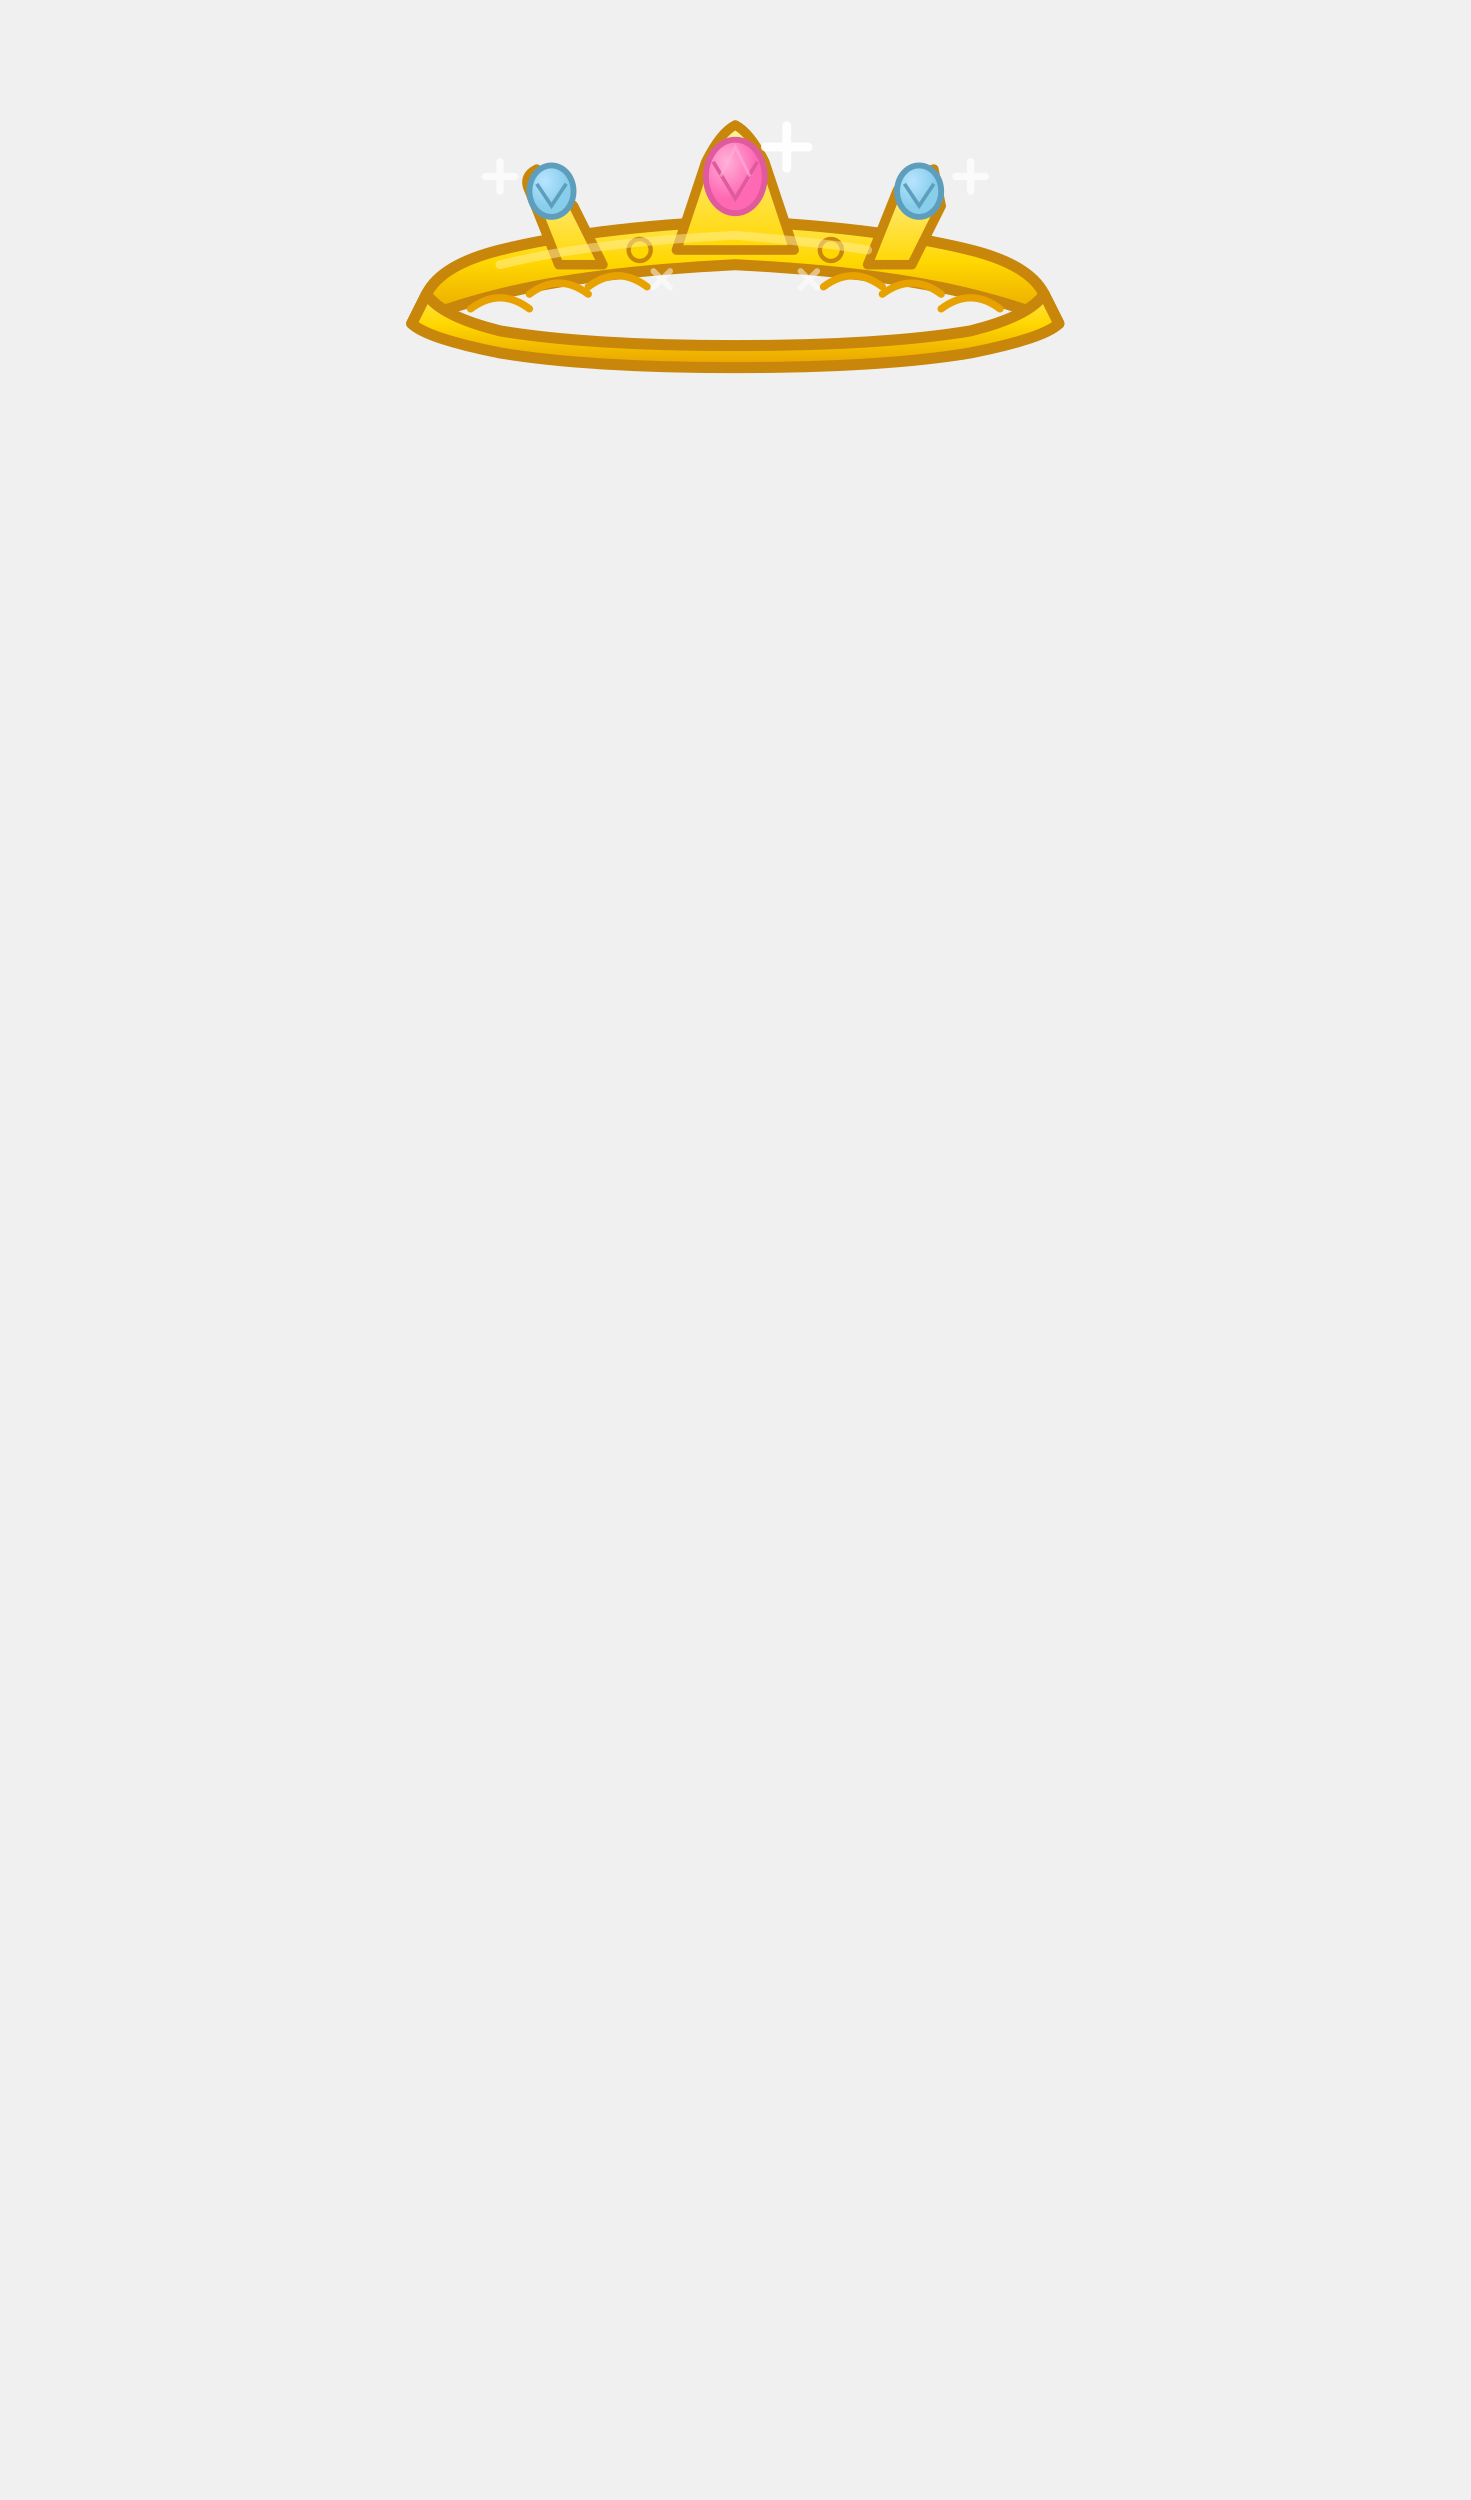
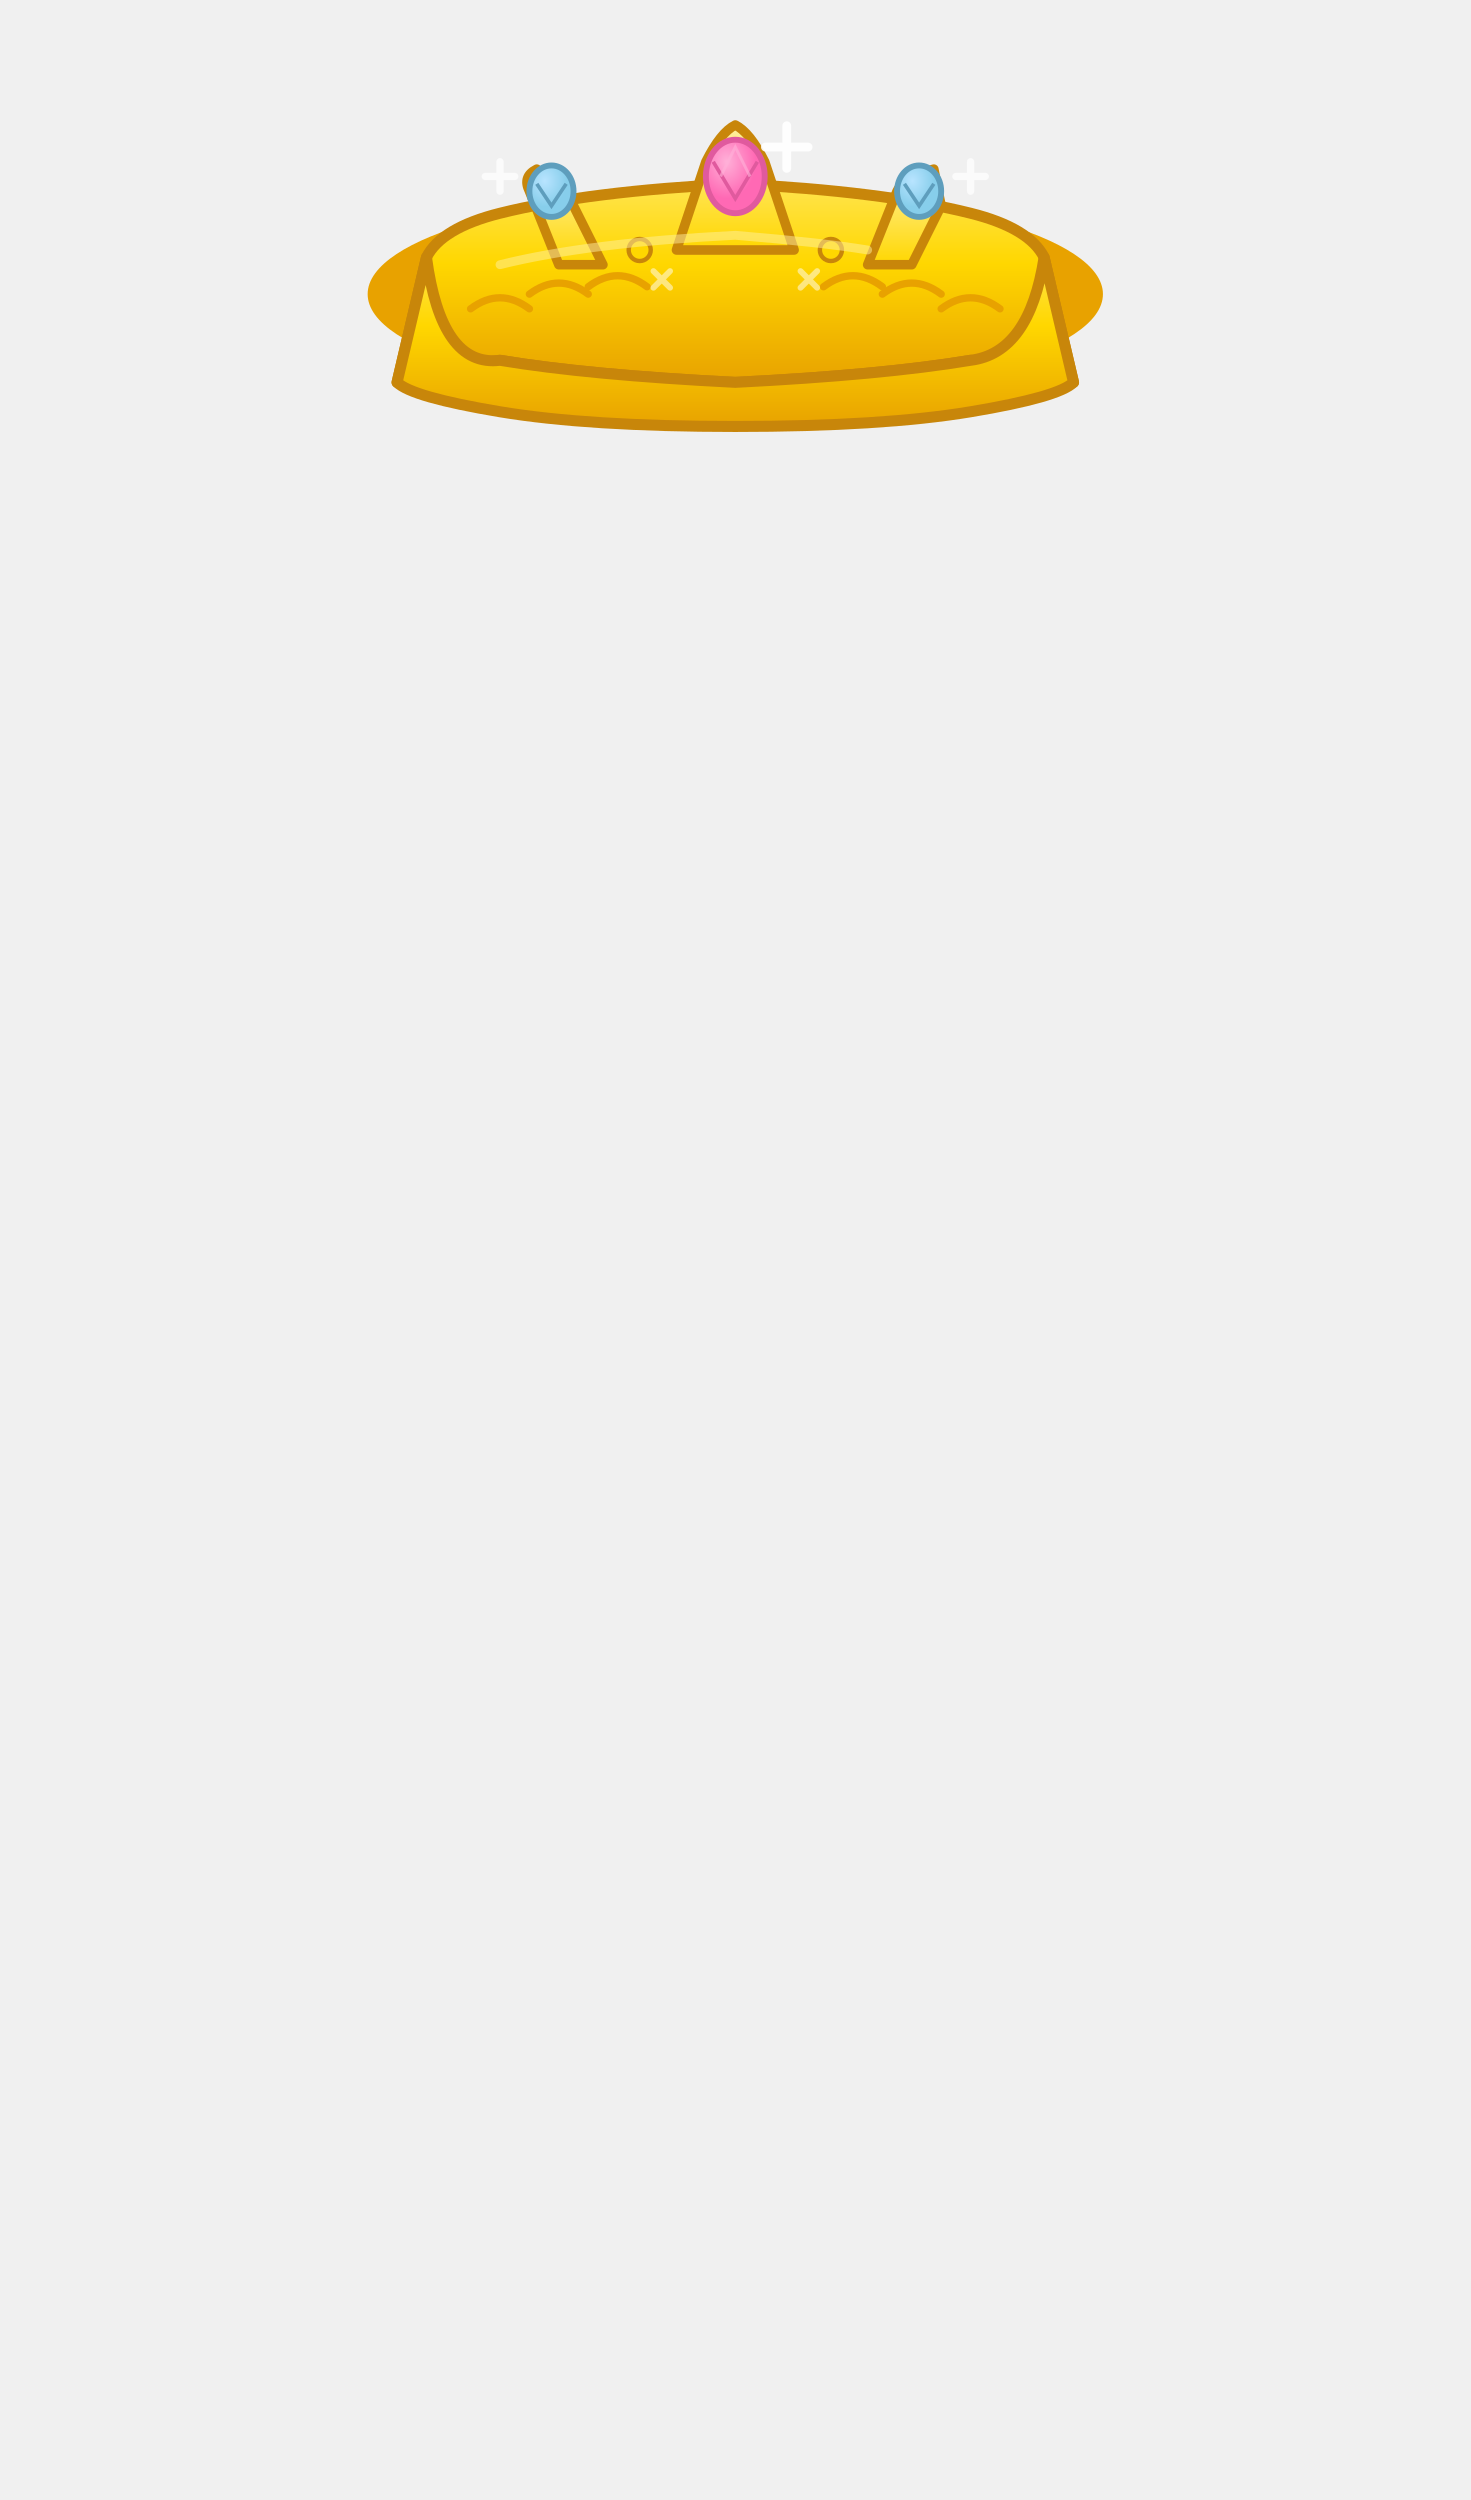
<svg xmlns="http://www.w3.org/2000/svg" viewBox="0 0 200 340">
  <defs>
    <linearGradient id="ht-gold" x1="0" y1="0" x2="0" y2="1">
      <stop offset="0%" stop-color="#FFE44D" />
      <stop offset="40%" stop-color="#FFD700" />
      <stop offset="100%" stop-color="#E8A200" />
    </linearGradient>
    <linearGradient id="ht-gold-peak" x1="0" y1="0" x2="0" y2="1">
      <stop offset="0%" stop-color="#FFF0A0" />
      <stop offset="100%" stop-color="#FFD700" />
    </linearGradient>
    <radialGradient id="ht-gem-pink" cx="0.35" cy="0.3" r="0.5">
      <stop offset="0%" stop-color="#FFB0D8" />
      <stop offset="100%" stop-color="#FF69B4" />
    </radialGradient>
    <radialGradient id="ht-gem-blue" cx="0.35" cy="0.3" r="0.5">
      <stop offset="0%" stop-color="#B8E4FF" />
      <stop offset="100%" stop-color="#87CEEB" />
    </radialGradient>
  </defs>
  <style>
    .ht-gold{fill:url(#ht-gold);stroke:#C8860A;stroke-width:1.5;stroke-linejoin:round}
    .ht-peak{fill:url(#ht-gold-peak);stroke:#C8860A;stroke-width:1.3;stroke-linejoin:round}
    .ht-detail{stroke:#E8A200;stroke-width:1;fill:none;stroke-linecap:round}
    .ht-sparkle{fill:#FFF;stroke:none}
  </style>
  <g id="clothing">
-     <path d="M58 40 Q60 36 68 34 Q80 31 100 30              Q120 31 132 34 Q140 36 142 40              L144 44 Q140 42 132 40 Q120 37 100 36              Q80 37 68 40 Q60 42 56 44 Z" class="ht-gold" />
-     <path d="M56 44 Q58 46 68 48 Q80 50 100 50              Q120 50 132 48 Q142 46 144 44              L142 40 Q140 43 132 45 Q120 47 100 47              Q80 47 68 45 Q60 43 58 40 Z" class="ht-gold" />
+     <ellipse cx="100" cy="40" rx="50" ry="14" fill="#E8A200" stroke="none" />
+     <path d="M58 35 Q60 31 68 29 Q80 26 100 25              Q120 26 132 29 Q140 31 142 35              L146 52 Q140 50 132 49 Q120 51 100 52              Q80 51 68 49 Q60 50 54 52 Z" class="ht-gold" />
+     <path d="M54 52 Q56 54 68 56 Q80 58 100 58              Q120 58 132 56 Q144 54 146 52              L142 35 Q140 48 132 49 Q120 51 100 52              Q80 51 68 49 Q60 50 58 35 Z" class="ht-gold" />
    <path d="M64 42 Q68 39 72 42" class="ht-detail" />
    <path d="M72 40 Q76 37 80 40" class="ht-detail" />
    <path d="M80 39 Q84 36 88 39" class="ht-detail" />
    <path d="M112 39 Q116 36 120 39" class="ht-detail" />
    <path d="M120 40 Q124 37 128 40" class="ht-detail" />
    <path d="M128 42 Q132 39 136 42" class="ht-detail" />
    <path d="M76 36 L72 26 Q71 24 73 23 L78 28 L82 36 Z" class="ht-peak" />
    <ellipse cx="75" cy="26" rx="3" ry="3.5" fill="url(#ht-gem-blue)" stroke="#5E9EBD" stroke-width="0.8" />
    <path d="M73 25 L75 28 L77 25" stroke="#5E9EBD" stroke-width="0.5" fill="none" />
    <path d="M92 34 L96 22 Q98 18 100 17 Q102 18 104 22 L108 34 Z" class="ht-peak" />
    <ellipse cx="100" cy="24" rx="4" ry="5" fill="url(#ht-gem-pink)" stroke="#E05A9E" stroke-width="0.8" />
    <path d="M97 22 L100 27 L103 22" stroke="#E05A9E" stroke-width="0.5" fill="none" />
    <path d="M98 24 L100 20 L102 24" stroke="#FFB0D8" stroke-width="0.4" fill="none" opacity="0.6" />
    <path d="M118 36 L122 26 Q123 24 127 23 L128 28 L124 36 Z" class="ht-peak" />
    <ellipse cx="125" cy="26" rx="3" ry="3.5" fill="url(#ht-gem-blue)" stroke="#5E9EBD" stroke-width="0.8" />
    <path d="M123 25 L125 28 L127 25" stroke="#5E9EBD" stroke-width="0.5" fill="none" />
    <circle cx="87" cy="34" r="1.5" fill="#FFD700" stroke="#C8860A" stroke-width="0.6" />
    <circle cx="113" cy="34" r="1.5" fill="#FFD700" stroke="#C8860A" stroke-width="0.6" />
    <g transform="translate(107, 20)" class="ht-sparkle" opacity="0.9">
      <rect x="-0.6" y="-3.5" width="1.2" height="7" rx="0.6" />
      <rect x="-3.5" y="-0.6" width="7" height="1.2" rx="0.6" />
    </g>
    <g transform="translate(68, 24)" class="ht-sparkle" opacity="0.7">
      <rect x="-0.5" y="-2.5" width="1" height="5" rx="0.5" />
      <rect x="-2.5" y="-0.5" width="5" height="1" rx="0.5" />
    </g>
    <g transform="translate(132, 24)" class="ht-sparkle" opacity="0.7">
      <rect x="-0.5" y="-2.5" width="1" height="5" rx="0.5" />
      <rect x="-2.5" y="-0.5" width="5" height="1" rx="0.5" />
    </g>
    <g transform="translate(90, 38) rotate(45)" class="ht-sparkle" opacity="0.5">
      <rect x="-0.4" y="-2" width="0.8" height="4" rx="0.4" />
      <rect x="-2" y="-0.4" width="4" height="0.8" rx="0.4" />
    </g>
    <g transform="translate(110, 38) rotate(45)" class="ht-sparkle" opacity="0.5">
      <rect x="-0.4" y="-2" width="0.8" height="4" rx="0.4" />
      <rect x="-2" y="-0.4" width="4" height="0.8" rx="0.4" />
    </g>
    <path d="M68 36 Q80 33 100 32 Q112 33 118 34" stroke="#FFF0A0" stroke-width="1.2" fill="none" opacity="0.5" stroke-linecap="round" />
  </g>
</svg>
